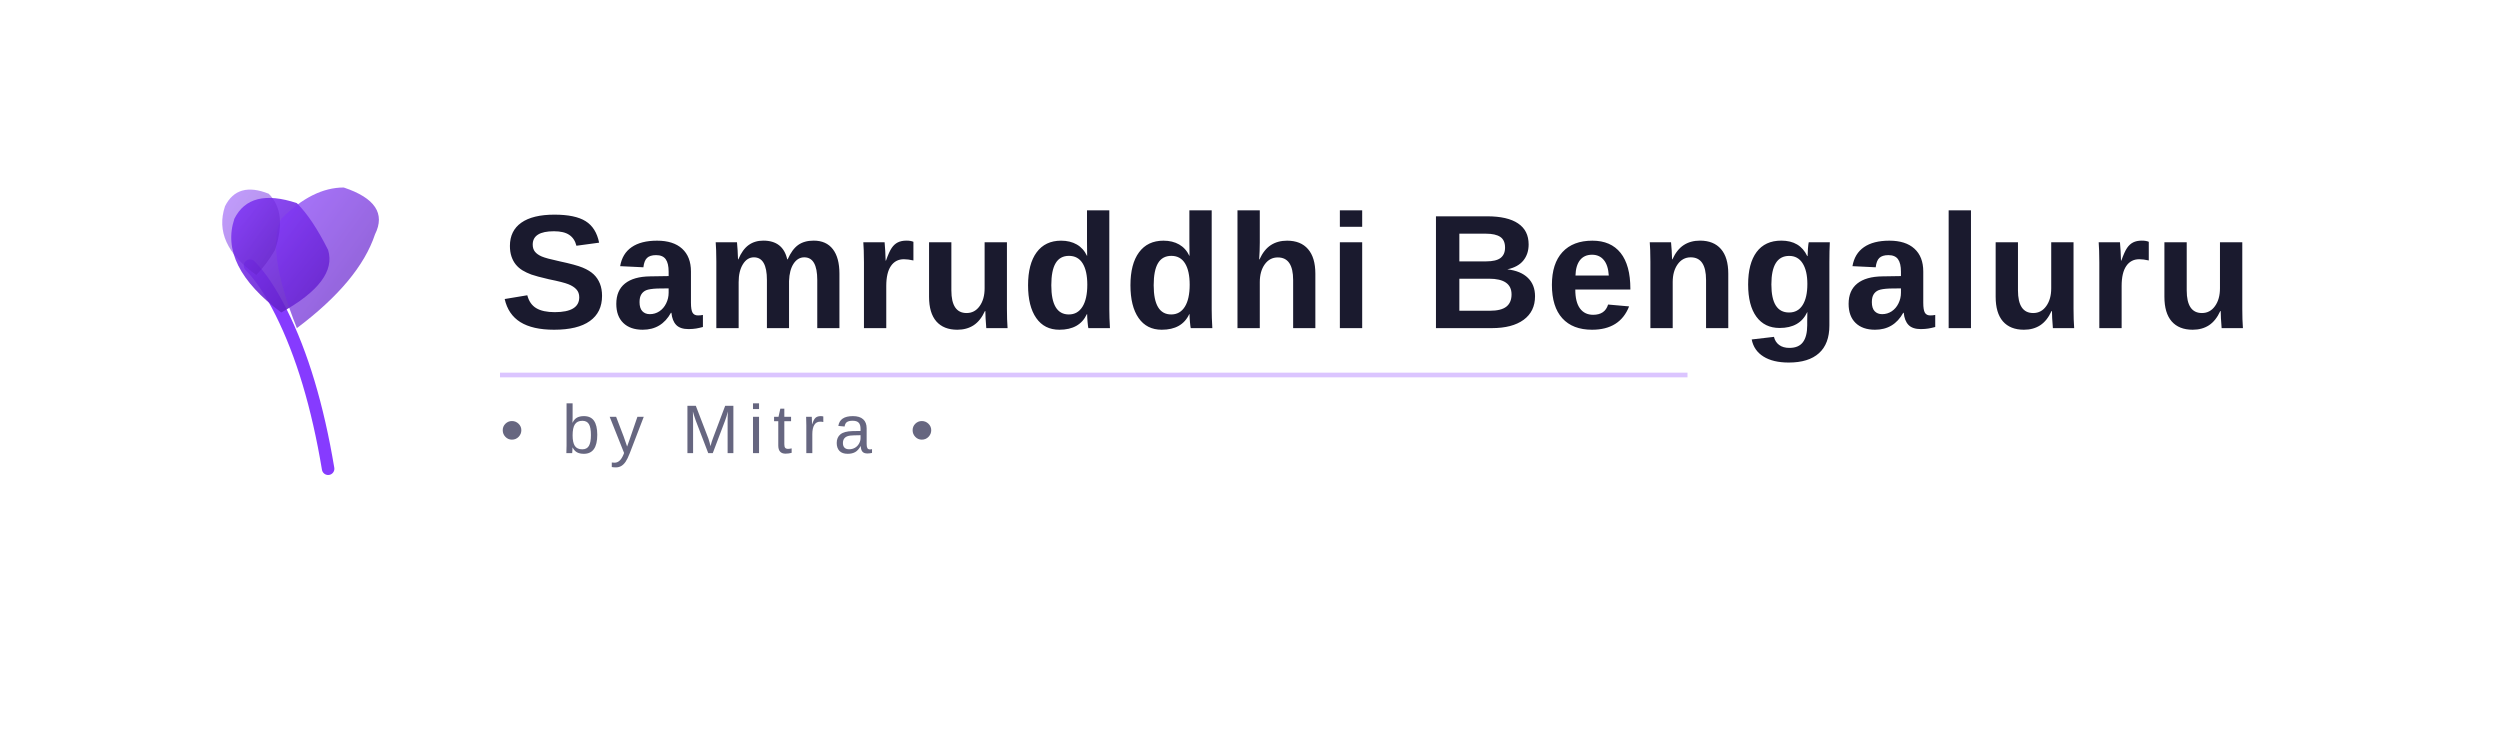
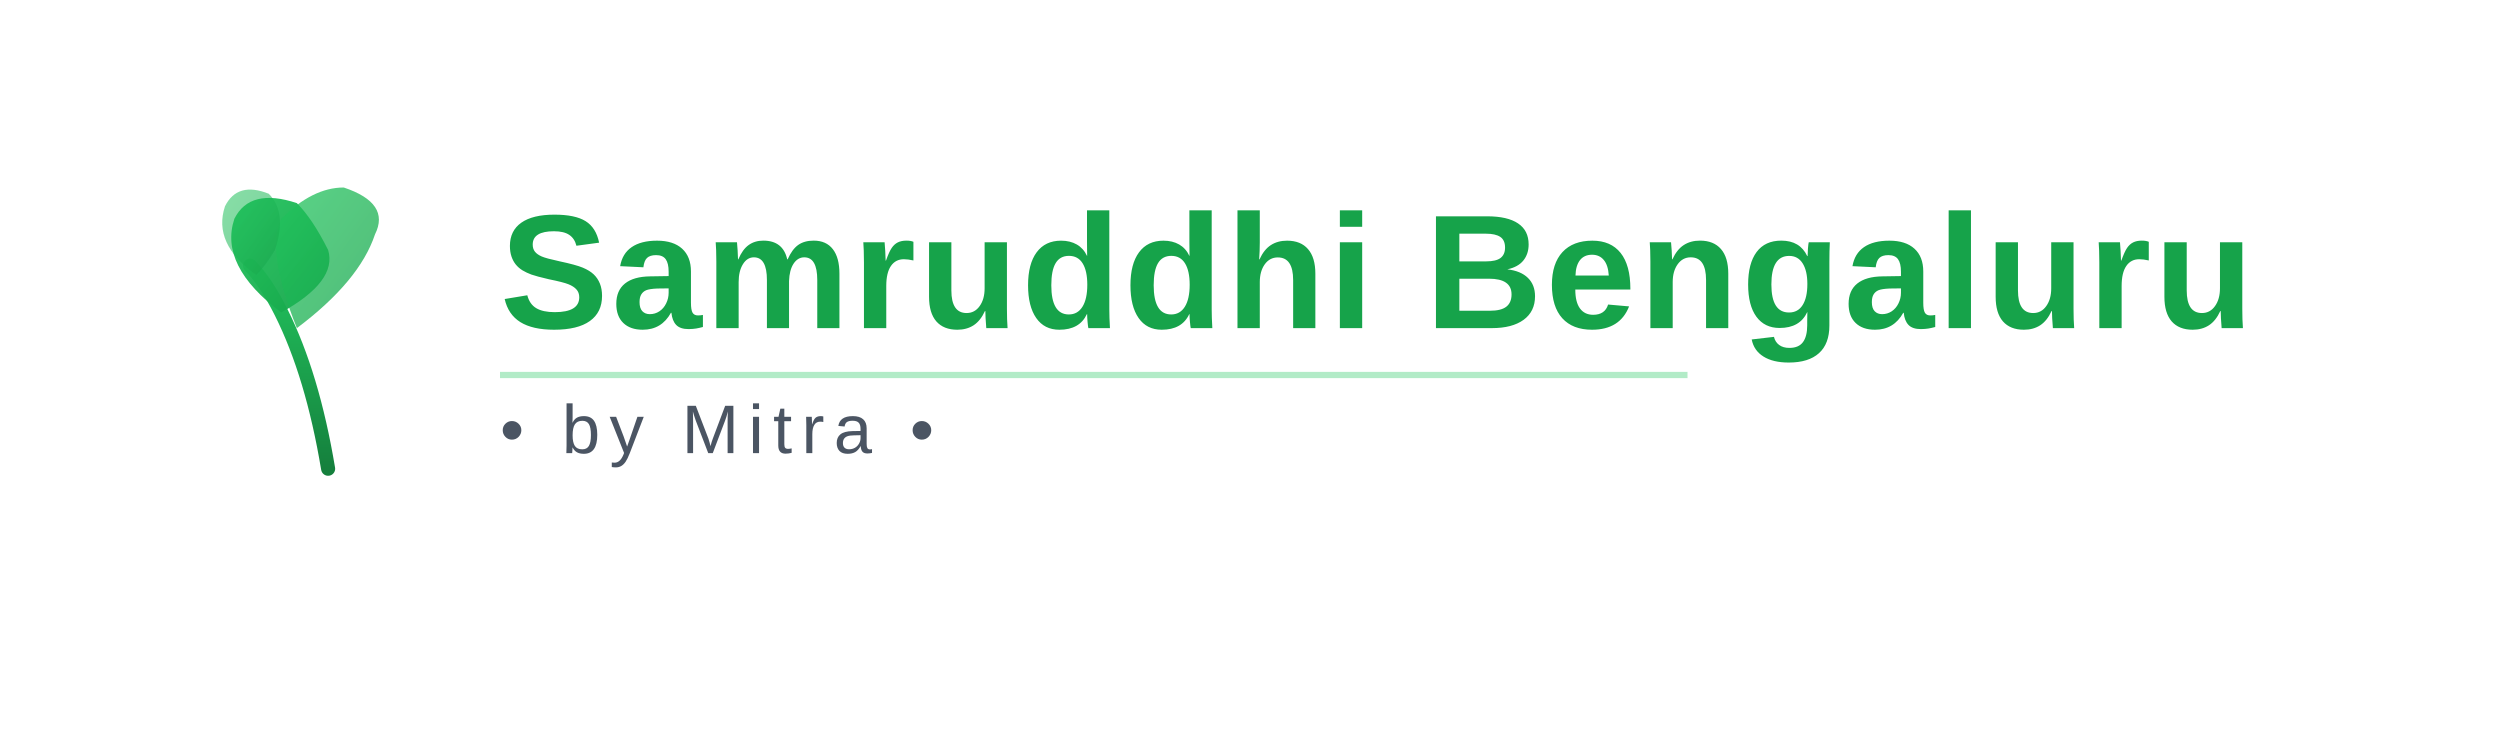
<svg xmlns="http://www.w3.org/2000/svg" width="800" height="240" viewBox="0 0 800 240">
  <defs>
-     <linearGradient id="grad" x1="0" y1="0" x2="1" y2="1">
-       <stop offset="0%" stop-color="#863bff" />
-       <stop offset="100%" stop-color="#5a1bb8" />
+     <linearGradient id="leafGrad" x1="0" y1="0" x2="1" y2="1">
+       <stop offset="0%" stop-color="#22c55e" />
+       <stop offset="100%" stop-color="#16a34a" />
+     </linearGradient>
+     <linearGradient id="stemGrad" x1="0" y1="0" x2="0" y2="1">
+       <stop offset="0%" stop-color="#22c55e" />
+       <stop offset="100%" stop-color="#15803d" />
    </linearGradient>
  </defs>
  <g transform="translate(60, 50)">
-     <path d="M45 100 Q40 70 30 50 Q25 40 20 35" stroke="#863bff" stroke-width="4" fill="none" stroke-linecap="round" />
-     <path d="M30 50 Q10 35 15 20 Q20 10 35 15 Q40 20 45 30 Q48 40 30 50Z" fill="url(#grad)" opacity="0.9" />
-     <path d="M35 55 Q55 40 60 25 Q65 15 50 10 Q40 10 30 20 Q25 30 35 55Z" fill="url(#grad)" opacity="0.7" />
-     <path d="M22 38 Q8 28 12 16 Q16 8 26 12 Q32 18 28 30 Q25 35 22 38Z" fill="url(#grad)" opacity="0.5" />
+     <path d="M45 100 Q40 70 30 50 Q25 40 20 35" stroke="url(#stemGrad)" stroke-width="4.5" fill="none" stroke-linecap="round" />
+     <path d="M30 50 Q10 35 15 20 Q20 10 35 15 Q40 20 45 30 Q48 40 30 50Z" fill="url(#leafGrad)" opacity="0.95" />
+     <path d="M35 55 Q55 40 60 25 Q65 15 50 10 Q40 10 30 20 Q25 30 35 55Z" fill="url(#leafGrad)" opacity="0.75" />
+     <path d="M22 38 Q8 28 12 16 Q16 8 26 12 Q32 18 28 30 Q25 35 22 38Z" fill="url(#leafGrad)" opacity="0.55" />
  </g>
-   <text x="160" y="105" font-family="'Segoe UI', 'Helvetica Neue', Arial, sans-serif" font-size="52" font-weight="700" fill="#1a1a2e" letter-spacing="1">Samruddhi Bengaluru</text>
-   <text x="160" y="145" font-family="'Segoe UI', 'Helvetica Neue', Arial, sans-serif" font-size="22" font-weight="400" fill="#666680" letter-spacing="3">• by Mitra •</text>
-   <line x1="160" y1="120" x2="540" y2="120" stroke="#863bff" stroke-width="1.5" opacity="0.3" />
+   <text x="160" y="105" font-family="'Segoe UI', 'Helvetica Neue', Arial, sans-serif" font-size="52" font-weight="700" fill="#16a34a" letter-spacing="1">Samruddhi Bengaluru</text>
+   <text x="160" y="145" font-family="'Segoe UI', 'Helvetica Neue', Arial, sans-serif" font-size="22" font-weight="400" fill="#4b5563" letter-spacing="3">• by Mitra •</text>
+   <line x1="160" y1="120" x2="540" y2="120" stroke="#22c55e" stroke-width="2" opacity="0.35" />
</svg>
